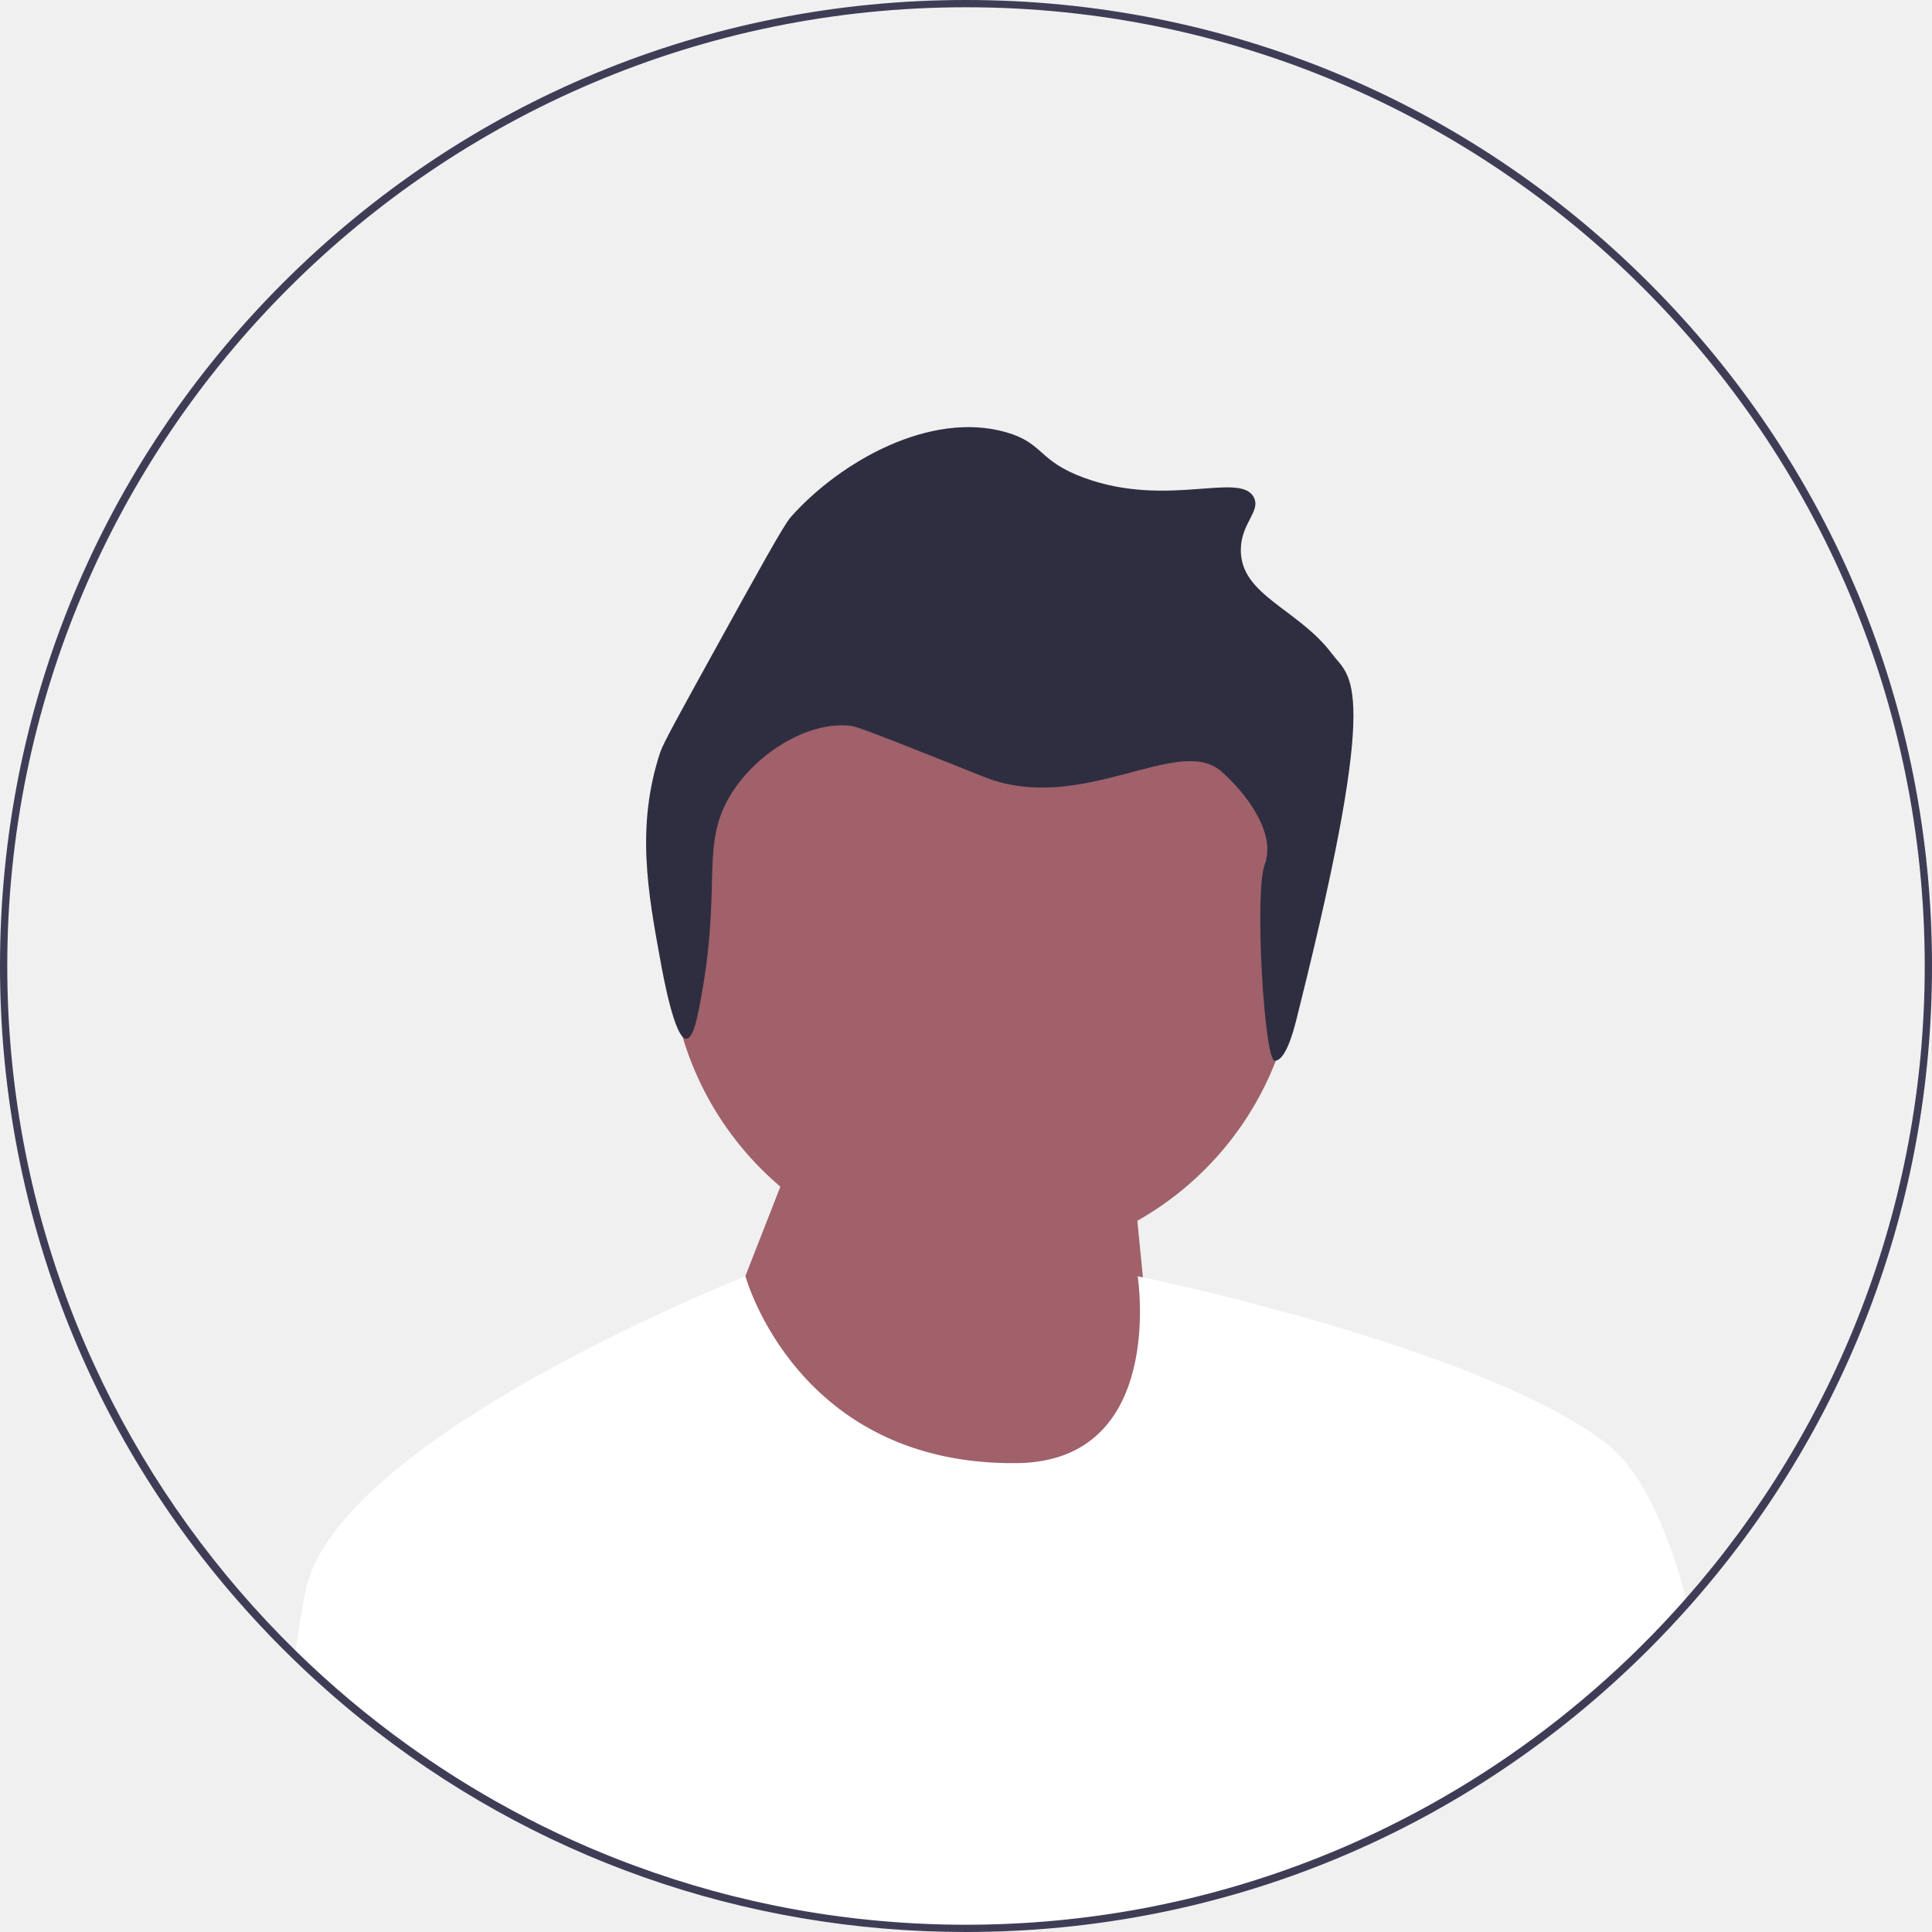
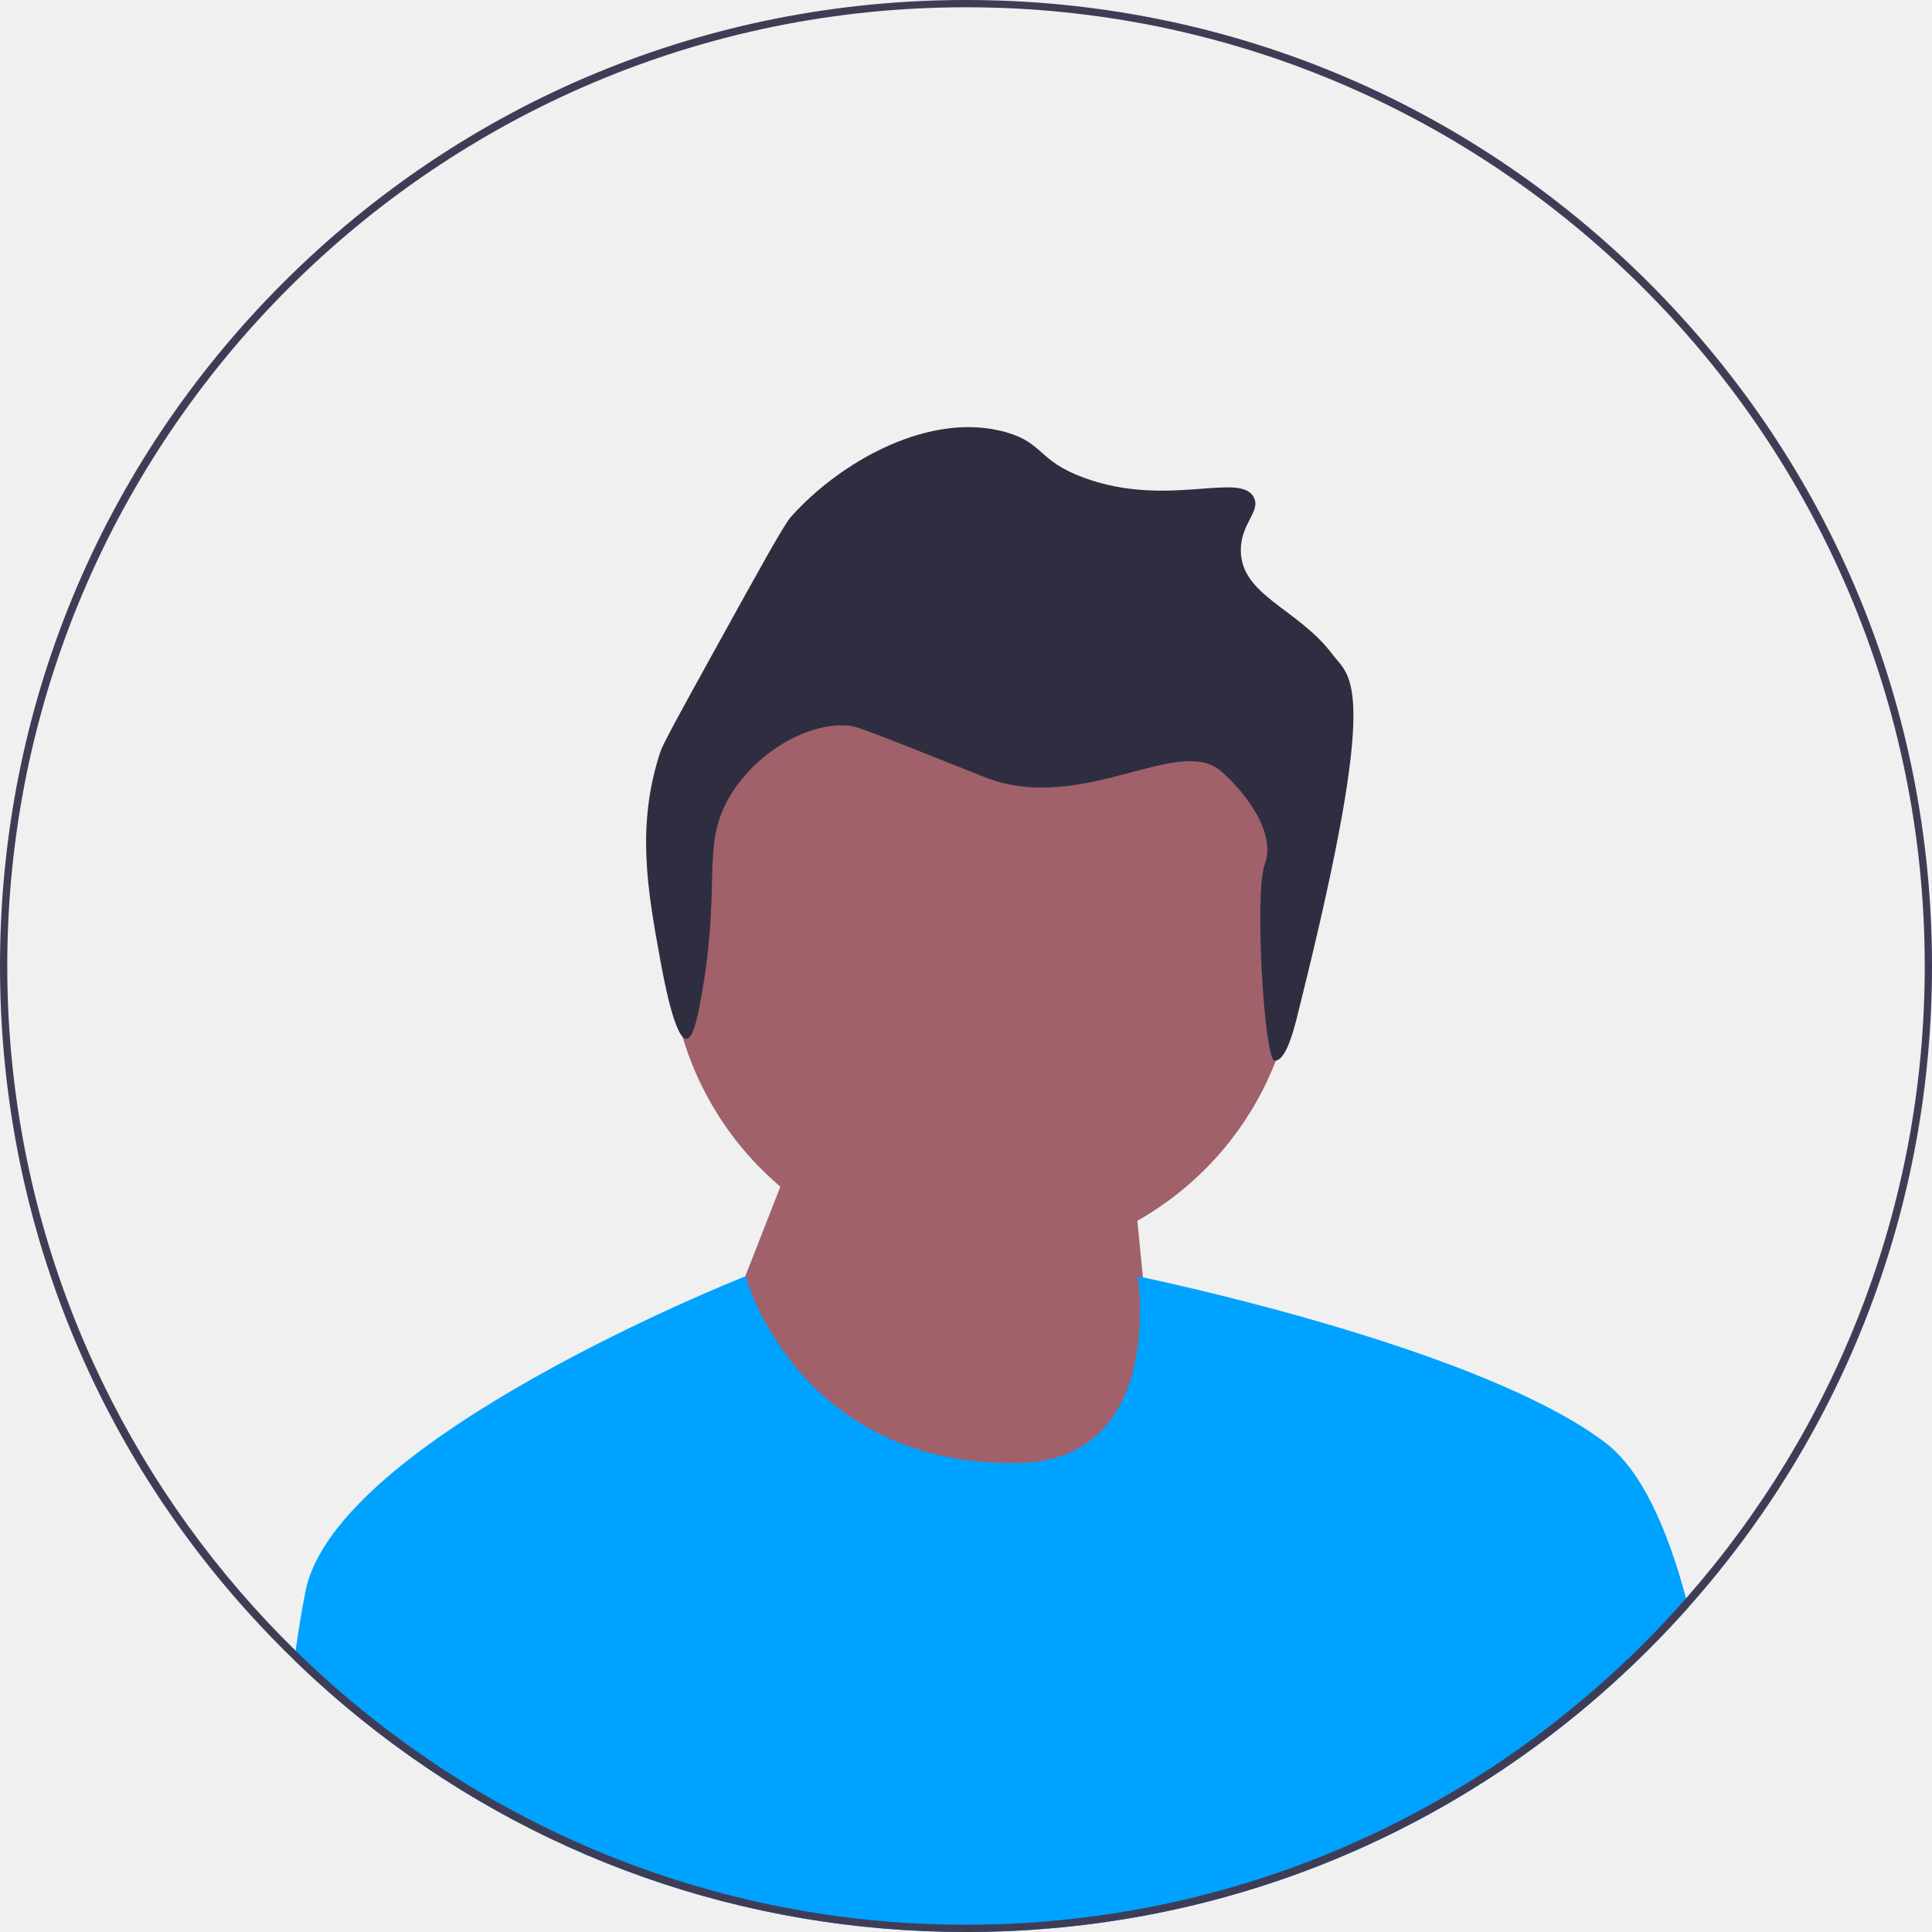
<svg xmlns="http://www.w3.org/2000/svg" width="532" height="532" viewBox="0 0 532 532">
  <g>
    <g>
      <circle cx="270.759" cy="260.929" r="86.349" fill="#a0616a" />
      <polygon points="199.288 366.614 217.288 320.614 310.288 306.614 320.28 408.44 226.28 410.44 199.288 366.614" fill="#a0616a" />
    </g>
    <path d="M357.944,276.861c-1.121,4.49-3.386,15.18-6.924,15.232-2.89,.042-5.657-46.335-2.77-54.006,3.316-8.813-5.399-19.961-11.964-25.683-11.804-10.289-38.007,11.805-64.651,1.796-.706-.265-.566-.235-8.979-3.592-25.89-10.33-27.251-10.628-28.734-10.775-12.55-1.242-27.867,9.028-34.121,21.55-6.502,13.017-1.069,24.181-7.183,55.672-.712,3.671-1.831,8.902-3.592,8.979-3.218,.14-6.361-17.048-7.183-21.55-3.448-18.862-6.772-37.047,0-57.468,.739-2.227,5.292-10.495,14.367-26.938,13.074-23.688,19.65-35.577,21.55-37.713,13.629-15.326,38.436-29.307,59.264-23.346,10.527,3.013,8.64,7.857,21.55,12.571,23.008,8.401,43.005-1.873,46.693,5.388,1.954,3.846-3.512,7.017-3.592,14.367-.136,12.611,15.814,16.256,25.142,28.734,5.014,6.708,13.598,6.78-8.872,96.782l0,0Z" fill="#2f2e41" />
  </g>
-   <path d="M464.92,442.61c-3.48,3.91-7.09,7.74-10.83,11.48-50.24,50.239-117.04,77.909-188.09,77.909-61.41,0-119.64-20.67-166.75-58.72-.03-.02-.05-.04-.08-.07-6.25-5.039-12.3-10.399-18.14-16.06,.11-.88,.23-1.75,.36-2.61,.82-5.8,1.73-11.33,2.75-16.42,8.35-41.72,118.22-85.52,121.08-86.66,.04-.01,.06-.02,.06-.02,0,0,14.14,52.12,74.73,51.45,41.27-.45,33.27-51.45,33.27-51.45,0,0,.5,.1,1.44,.3,11.92,2.53,94.68,20.71,127.33,45.521,9.95,7.56,17.09,23.66,22.22,42.859,.22,.82,.43,1.66,.65,2.49Z" fill="#ffffff" />
+   <path d="M464.92,442.61c-3.48,3.91-7.09,7.74-10.83,11.48-50.24,50.239-117.04,77.909-188.09,77.909-61.41,0-119.64-20.67-166.75-58.72-.03-.02-.05-.04-.08-.07-6.25-5.039-12.3-10.399-18.14-16.06,.11-.88,.23-1.75,.36-2.61,.82-5.8,1.73-11.33,2.75-16.42,8.35-41.72,118.22-85.52,121.08-86.66,.04-.01,.06-.02,.06-.02,0,0,14.14,52.12,74.73,51.45,41.27-.45,33.27-51.45,33.27-51.45,0,0,.5,.1,1.44,.3,11.92,2.53,94.68,20.71,127.33,45.521,9.95,7.56,17.09,23.66,22.22,42.859,.22,.82,.43,1.66,.65,2.49Z" fill="#00a2ff" />
  <path d="M454.09,77.91C403.85,27.671,337.05,0,266,0S128.15,27.671,77.91,77.91C27.67,128.15,0,194.95,0,266c0,64.851,23.05,126.16,65.29,174.57,4.03,4.63,8.24,9.14,12.62,13.521,1.03,1.029,2.07,2.06,3.12,3.06,5.84,5.66,11.89,11.021,18.14,16.06,.03,.03,.05,.051,.08,.07,47.11,38.05,105.34,58.72,166.75,58.72,71.05,0,137.85-27.67,188.09-77.909,3.74-3.74,7.35-7.57,10.83-11.48,43.37-48.72,67.08-110.84,67.08-176.61,0-71.05-27.67-137.85-77.91-188.09Zm10.18,362.21c-7.87,8.95-16.33,17.37-25.33,25.181-17.07,14.85-36.07,27.529-56.56,37.63-7.19,3.55-14.56,6.779-22.1,9.67-29.29,11.24-61.08,17.399-94.28,17.399-32.04,0-62.76-5.739-91.19-16.239-11.67-4.301-22.95-9.41-33.78-15.261-1.59-.859-3.17-1.729-4.74-2.619-8.26-4.681-16.25-9.79-23.92-15.311-10.99-7.88-21.35-16.59-30.98-26.03-5.4-5.29-10.56-10.8-15.49-16.529C26.09,391.771,2,331.65,2,266,2,120.431,120.43,2,266,2s264,118.431,264,264c0,66.66-24.83,127.62-65.73,174.12Z" fill="#3f3d56" />
</svg>
